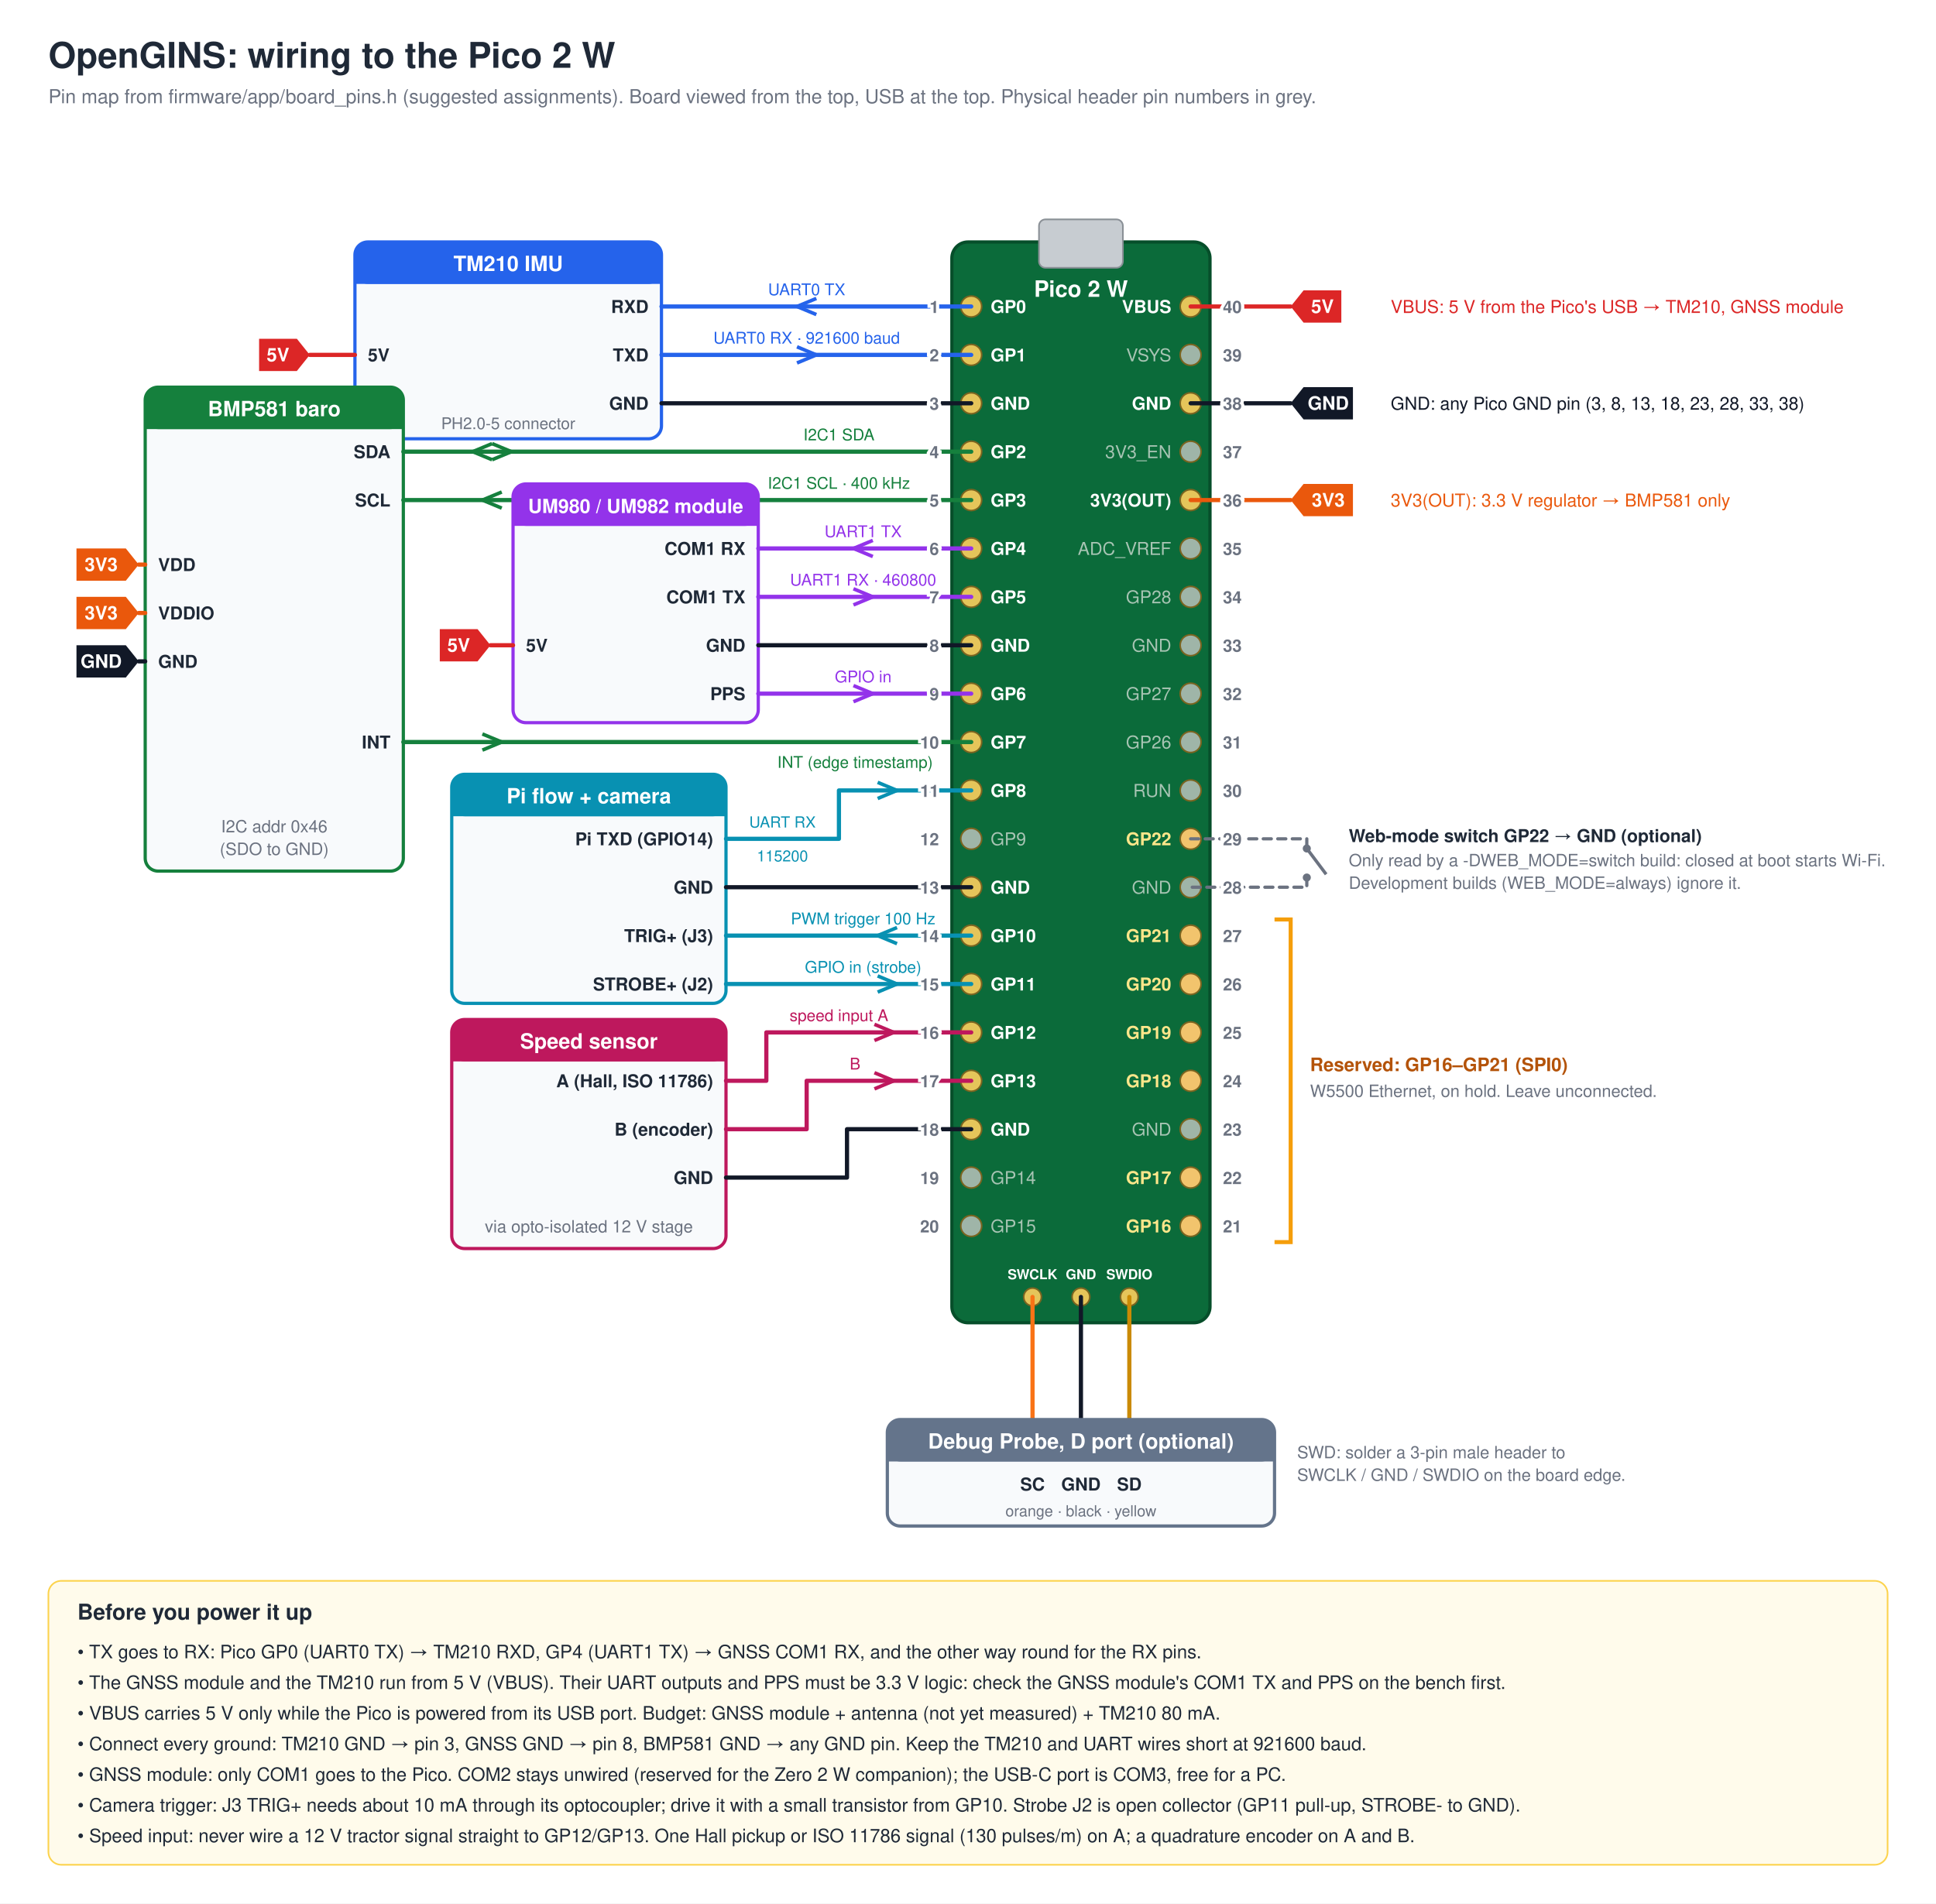
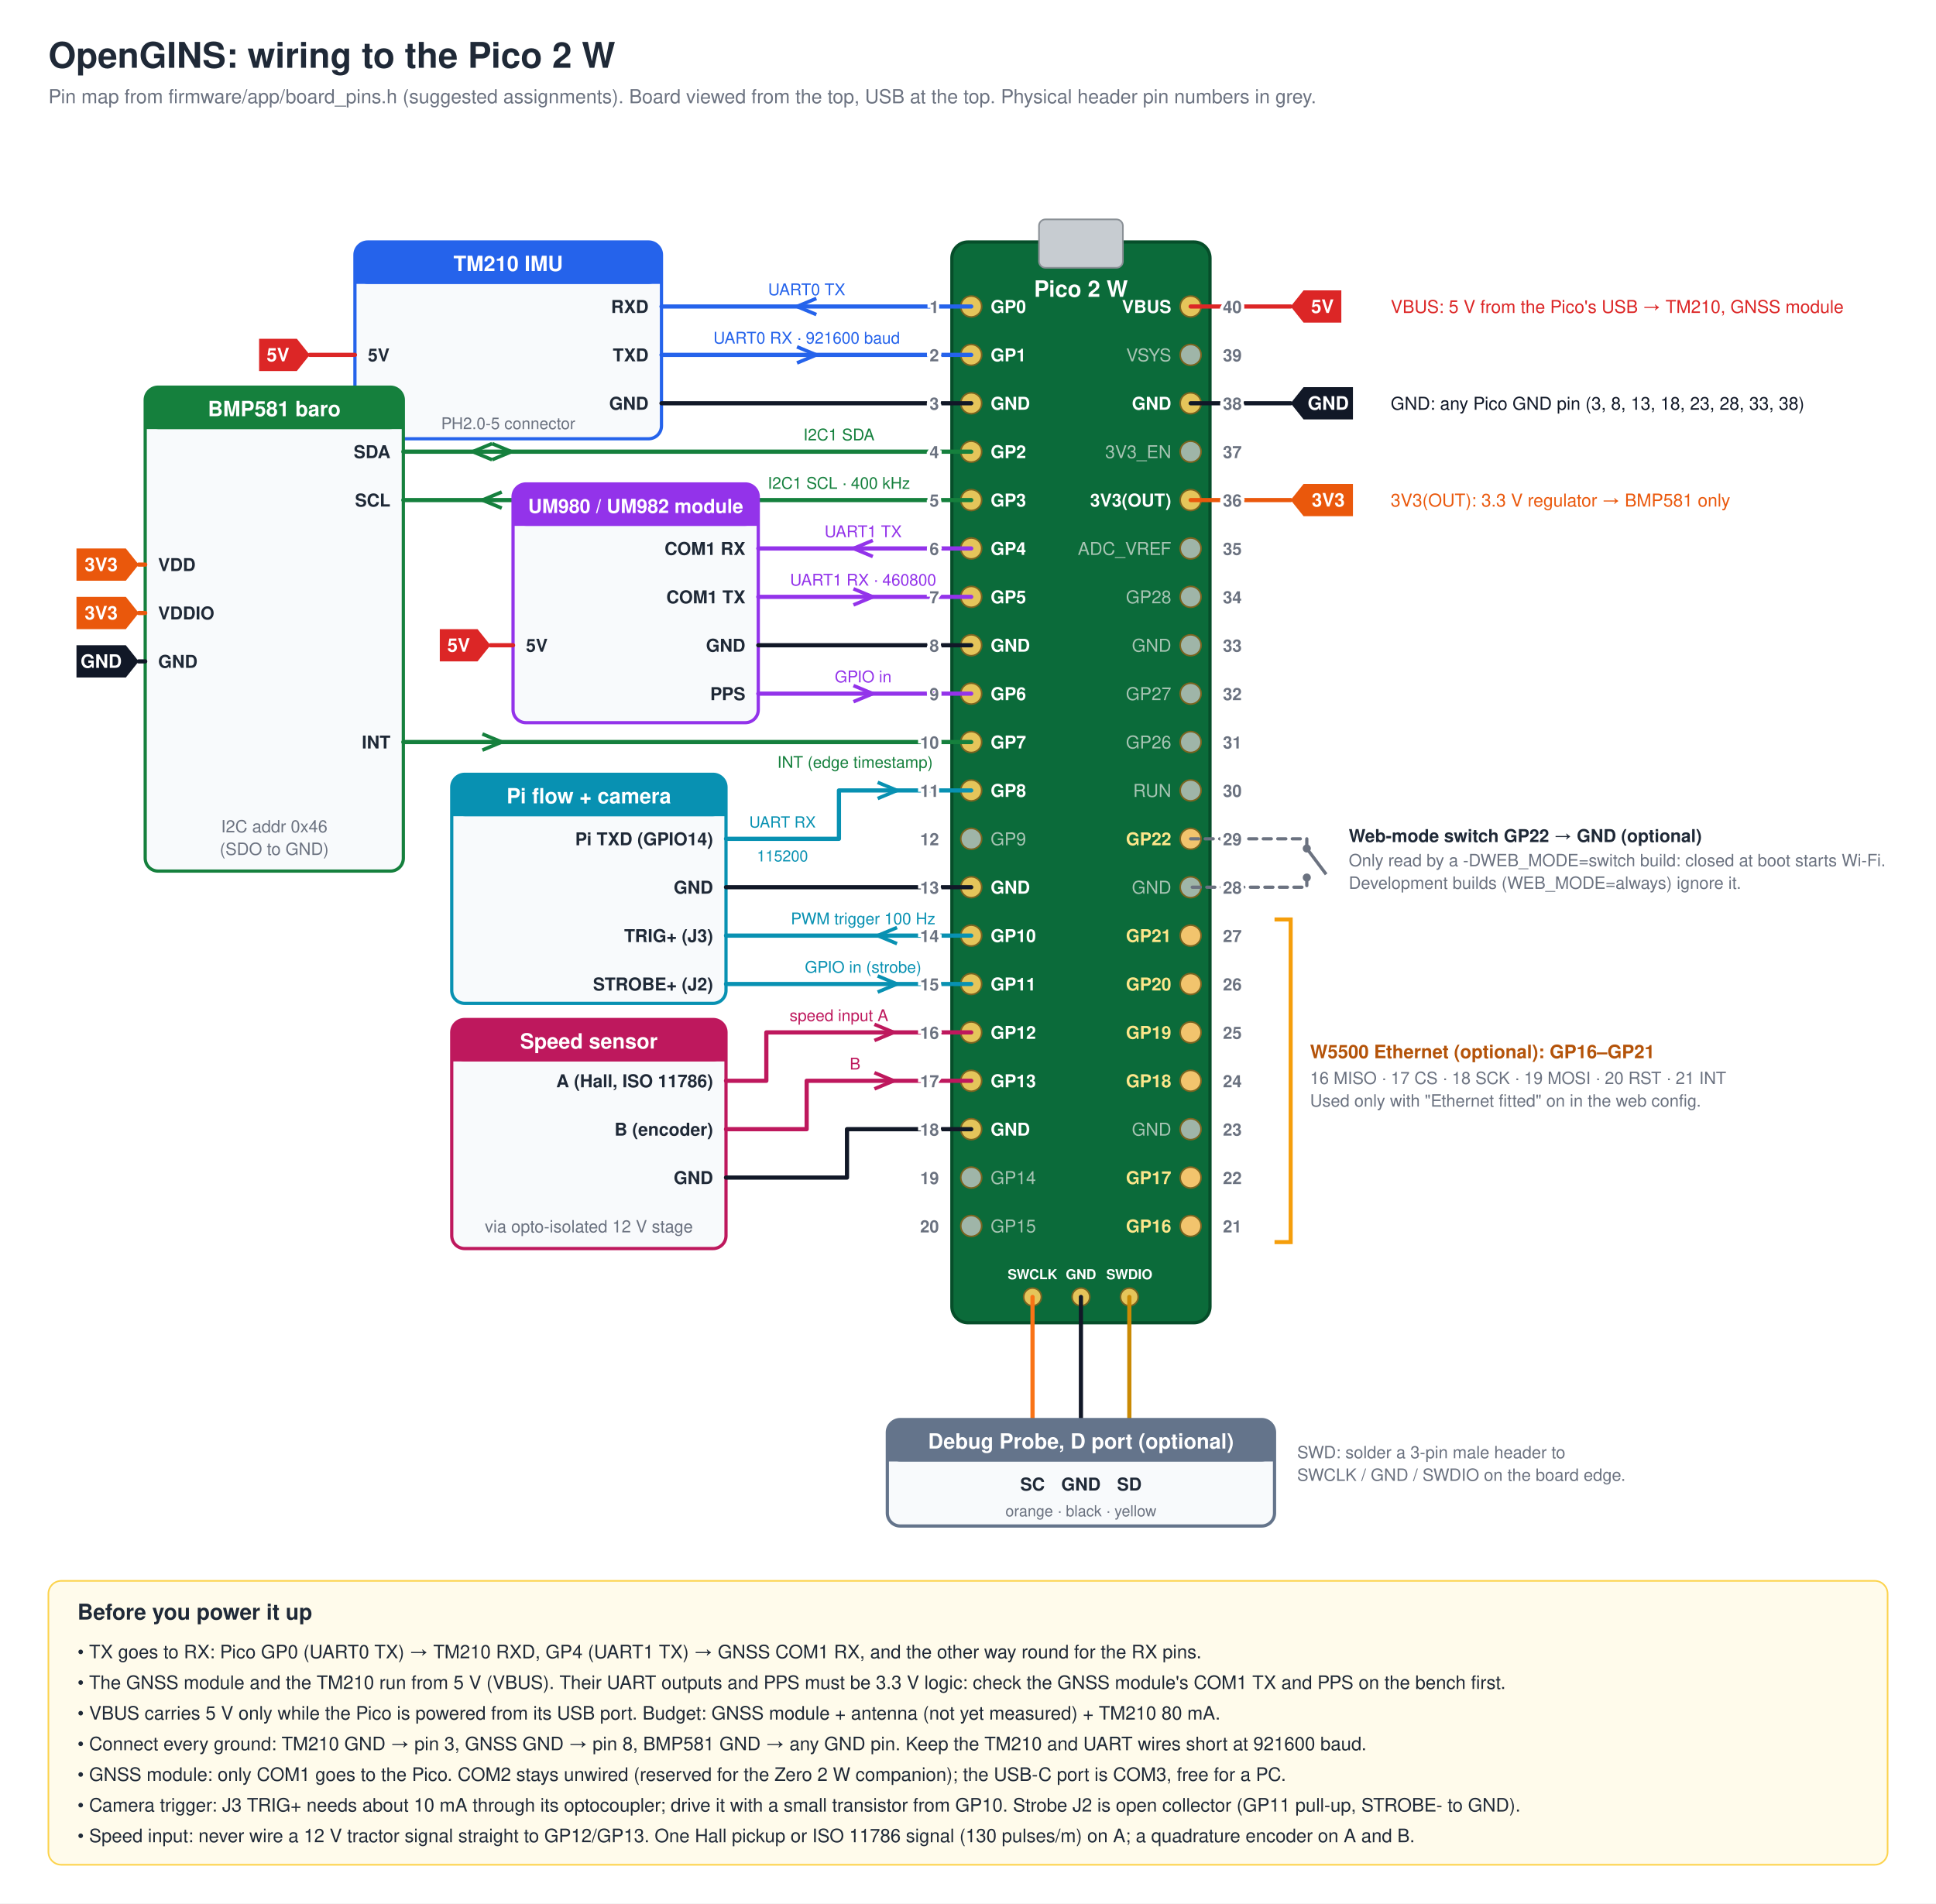
<svg xmlns="http://www.w3.org/2000/svg" viewBox="0 0 1200 1180" width="1200" height="1180" font-family="Segoe UI, Helvetica, Arial, sans-serif">
  <rect width="1200" height="1180" fill="#ffffff" />
  <g transform="translate(50,0)">
    <text x="-20" y="42" font-size="22" text-anchor="start" fill="#1f2937" font-weight="bold">OpenGINS: wiring to the Pico 2 W</text>
    <text x="-20" y="64" font-size="12" text-anchor="start" fill="#6b7280" font-weight="normal">Pin map from firmware/app/board_pins.h (suggested assignments). Board viewed from the top, USB at the top. Physical header pin numbers in grey.</text>
    <rect x="540" y="150" width="160" height="670" rx="10" fill="#0b6b3a" stroke="#064e2a" stroke-width="2" />
    <rect x="594.0" y="136" width="52" height="30" rx="4" fill="#c7ccd1" stroke="#8a9096" />
    <text x="620.0" y="184" font-size="14" text-anchor="middle" fill="#ffffff" font-weight="bold">Pico 2 W</text>
    <circle cx="552" cy="190" r="6.5" fill="#e5c55a" stroke="#7a6420" stroke-width="1" />
    <text x="564" y="194" font-size="11" text-anchor="start" fill="#ffffff" font-weight="bold">GP0</text>
    <circle cx="552" cy="220" r="6.5" fill="#e5c55a" stroke="#7a6420" stroke-width="1" />
    <text x="564" y="224" font-size="11" text-anchor="start" fill="#ffffff" font-weight="bold">GP1</text>
    <circle cx="552" cy="250" r="6.5" fill="#e5c55a" stroke="#7a6420" stroke-width="1" />
    <text x="564" y="254" font-size="11" text-anchor="start" fill="#ffffff" font-weight="bold">GND</text>
    <circle cx="552" cy="280" r="6.5" fill="#e5c55a" stroke="#7a6420" stroke-width="1" />
    <text x="564" y="284" font-size="11" text-anchor="start" fill="#ffffff" font-weight="bold">GP2</text>
    <circle cx="552" cy="310" r="6.5" fill="#e5c55a" stroke="#7a6420" stroke-width="1" />
    <text x="564" y="314" font-size="11" text-anchor="start" fill="#ffffff" font-weight="bold">GP3</text>
    <circle cx="552" cy="340" r="6.5" fill="#e5c55a" stroke="#7a6420" stroke-width="1" />
    <text x="564" y="344" font-size="11" text-anchor="start" fill="#ffffff" font-weight="bold">GP4</text>
    <circle cx="552" cy="370" r="6.5" fill="#e5c55a" stroke="#7a6420" stroke-width="1" />
    <text x="564" y="374" font-size="11" text-anchor="start" fill="#ffffff" font-weight="bold">GP5</text>
    <circle cx="552" cy="400" r="6.5" fill="#e5c55a" stroke="#7a6420" stroke-width="1" />
    <text x="564" y="404" font-size="11" text-anchor="start" fill="#ffffff" font-weight="bold">GND</text>
    <circle cx="552" cy="430" r="6.5" fill="#e5c55a" stroke="#7a6420" stroke-width="1" />
    <text x="564" y="434" font-size="11" text-anchor="start" fill="#ffffff" font-weight="bold">GP6</text>
    <circle cx="552" cy="460" r="6.5" fill="#e5c55a" stroke="#7a6420" stroke-width="1" />
    <text x="564" y="464" font-size="11" text-anchor="start" fill="#ffffff" font-weight="bold">GP7</text>
    <circle cx="552" cy="490" r="6.5" fill="#e5c55a" stroke="#7a6420" stroke-width="1" />
    <text x="564" y="494" font-size="11" text-anchor="start" fill="#ffffff" font-weight="bold">GP8</text>
    <circle cx="552" cy="520" r="6.5" fill="#9fb5a8" stroke="#7a6420" stroke-width="1" />
    <text x="564" y="524" font-size="11" text-anchor="start" fill="#a7c4b3" font-weight="normal">GP9</text>
    <circle cx="552" cy="550" r="6.5" fill="#e5c55a" stroke="#7a6420" stroke-width="1" />
    <text x="564" y="554" font-size="11" text-anchor="start" fill="#ffffff" font-weight="bold">GND</text>
    <circle cx="552" cy="580" r="6.5" fill="#e5c55a" stroke="#7a6420" stroke-width="1" />
    <text x="564" y="584" font-size="11" text-anchor="start" fill="#ffffff" font-weight="bold">GP10</text>
    <circle cx="552" cy="610" r="6.5" fill="#e5c55a" stroke="#7a6420" stroke-width="1" />
    <text x="564" y="614" font-size="11" text-anchor="start" fill="#ffffff" font-weight="bold">GP11</text>
    <circle cx="552" cy="640" r="6.5" fill="#e5c55a" stroke="#7a6420" stroke-width="1" />
    <text x="564" y="644" font-size="11" text-anchor="start" fill="#ffffff" font-weight="bold">GP12</text>
    <circle cx="552" cy="670" r="6.5" fill="#e5c55a" stroke="#7a6420" stroke-width="1" />
    <text x="564" y="674" font-size="11" text-anchor="start" fill="#ffffff" font-weight="bold">GP13</text>
    <circle cx="552" cy="700" r="6.5" fill="#e5c55a" stroke="#7a6420" stroke-width="1" />
    <text x="564" y="704" font-size="11" text-anchor="start" fill="#ffffff" font-weight="bold">GND</text>
    <circle cx="552" cy="730" r="6.5" fill="#9fb5a8" stroke="#7a6420" stroke-width="1" />
    <text x="564" y="734" font-size="11" text-anchor="start" fill="#a7c4b3" font-weight="normal">GP14</text>
    <circle cx="552" cy="760" r="6.5" fill="#9fb5a8" stroke="#7a6420" stroke-width="1" />
    <text x="564" y="764" font-size="11" text-anchor="start" fill="#a7c4b3" font-weight="normal">GP15</text>
    <circle cx="688" cy="190" r="6.5" fill="#e5c55a" stroke="#7a6420" stroke-width="1" />
    <text x="676" y="194" font-size="11" text-anchor="end" fill="#ffffff" font-weight="bold">VBUS</text>
    <circle cx="688" cy="220" r="6.5" fill="#9fb5a8" stroke="#7a6420" stroke-width="1" />
    <text x="676" y="224" font-size="11" text-anchor="end" fill="#a7c4b3" font-weight="normal">VSYS</text>
    <circle cx="688" cy="250" r="6.5" fill="#e5c55a" stroke="#7a6420" stroke-width="1" />
    <text x="676" y="254" font-size="11" text-anchor="end" fill="#ffffff" font-weight="bold">GND</text>
    <circle cx="688" cy="280" r="6.5" fill="#9fb5a8" stroke="#7a6420" stroke-width="1" />
    <text x="676" y="284" font-size="11" text-anchor="end" fill="#a7c4b3" font-weight="normal">3V3_EN</text>
    <circle cx="688" cy="310" r="6.5" fill="#e5c55a" stroke="#7a6420" stroke-width="1" />
    <text x="676" y="314" font-size="11" text-anchor="end" fill="#ffffff" font-weight="bold">3V3(OUT)</text>
    <circle cx="688" cy="340" r="6.5" fill="#9fb5a8" stroke="#7a6420" stroke-width="1" />
    <text x="676" y="344" font-size="11" text-anchor="end" fill="#a7c4b3" font-weight="normal">ADC_VREF</text>
    <circle cx="688" cy="370" r="6.5" fill="#9fb5a8" stroke="#7a6420" stroke-width="1" />
    <text x="676" y="374" font-size="11" text-anchor="end" fill="#a7c4b3" font-weight="normal">GP28</text>
    <circle cx="688" cy="400" r="6.5" fill="#9fb5a8" stroke="#7a6420" stroke-width="1" />
    <text x="676" y="404" font-size="11" text-anchor="end" fill="#a7c4b3" font-weight="normal">GND</text>
    <circle cx="688" cy="430" r="6.5" fill="#9fb5a8" stroke="#7a6420" stroke-width="1" />
    <text x="676" y="434" font-size="11" text-anchor="end" fill="#a7c4b3" font-weight="normal">GP27</text>
    <circle cx="688" cy="460" r="6.5" fill="#9fb5a8" stroke="#7a6420" stroke-width="1" />
    <text x="676" y="464" font-size="11" text-anchor="end" fill="#a7c4b3" font-weight="normal">GP26</text>
    <circle cx="688" cy="490" r="6.5" fill="#9fb5a8" stroke="#7a6420" stroke-width="1" />
    <text x="676" y="494" font-size="11" text-anchor="end" fill="#a7c4b3" font-weight="normal">RUN</text>
    <circle cx="688" cy="520" r="6.5" fill="#f2c46d" stroke="#7a6420" stroke-width="1" />
    <text x="676" y="524" font-size="11" text-anchor="end" fill="#fde68a" font-weight="bold">GP22</text>
    <circle cx="688" cy="550" r="6.5" fill="#9fb5a8" stroke="#7a6420" stroke-width="1" />
    <text x="676" y="554" font-size="11" text-anchor="end" fill="#a7c4b3" font-weight="normal">GND</text>
    <circle cx="688" cy="580" r="6.5" fill="#f2c46d" stroke="#7a6420" stroke-width="1" />
    <text x="676" y="584" font-size="11" text-anchor="end" fill="#fde68a" font-weight="bold">GP21</text>
    <circle cx="688" cy="610" r="6.5" fill="#f2c46d" stroke="#7a6420" stroke-width="1" />
    <text x="676" y="614" font-size="11" text-anchor="end" fill="#fde68a" font-weight="bold">GP20</text>
    <circle cx="688" cy="640" r="6.5" fill="#f2c46d" stroke="#7a6420" stroke-width="1" />
    <text x="676" y="644" font-size="11" text-anchor="end" fill="#fde68a" font-weight="bold">GP19</text>
    <circle cx="688" cy="670" r="6.5" fill="#f2c46d" stroke="#7a6420" stroke-width="1" />
    <text x="676" y="674" font-size="11" text-anchor="end" fill="#fde68a" font-weight="bold">GP18</text>
    <circle cx="688" cy="700" r="6.5" fill="#9fb5a8" stroke="#7a6420" stroke-width="1" />
    <text x="676" y="704" font-size="11" text-anchor="end" fill="#a7c4b3" font-weight="normal">GND</text>
    <circle cx="688" cy="730" r="6.5" fill="#f2c46d" stroke="#7a6420" stroke-width="1" />
    <text x="676" y="734" font-size="11" text-anchor="end" fill="#fde68a" font-weight="bold">GP17</text>
    <circle cx="688" cy="760" r="6.5" fill="#f2c46d" stroke="#7a6420" stroke-width="1" />
    <text x="676" y="764" font-size="11" text-anchor="end" fill="#fde68a" font-weight="bold">GP16</text>
    <circle cx="590.0" cy="804" r="5.5" fill="#e5c55a" stroke="#7a6420" />
    <text x="590.0" y="793" font-size="8.5" text-anchor="middle" fill="#ffffff" font-weight="bold">SWCLK</text>
    <circle cx="620.0" cy="804" r="5.5" fill="#e5c55a" stroke="#7a6420" />
    <text x="620.0" y="793" font-size="8.5" text-anchor="middle" fill="#ffffff" font-weight="bold">GND</text>
    <circle cx="650.0" cy="804" r="5.5" fill="#e5c55a" stroke="#7a6420" />
    <text x="650.0" y="793" font-size="8.5" text-anchor="middle" fill="#ffffff" font-weight="bold">SWDIO</text>
    <rect x="170" y="150" width="190" height="122" rx="8" fill="#f8fafc" stroke="#2563eb" stroke-width="2" />
    <rect x="170" y="150" width="190" height="26" rx="8" fill="#2563eb" />
    <rect x="170" y="166" width="190" height="10" fill="#2563eb" />
    <text x="265.0" y="168" font-size="13" text-anchor="middle" fill="#fff" font-weight="bold">TM210 IMU</text>
    <text x="265.0" y="266" font-size="10" text-anchor="middle" fill="#6b7280" font-weight="normal">PH2.0-5 connector</text>
    <polyline points="360,190 552,190" fill="none" stroke="#2563eb" stroke-width="2.6" stroke-linecap="round" stroke-linejoin="round" />
    <text x="352" y="194" font-size="11" text-anchor="end" fill="#1f2937" font-weight="bold">RXD</text>
    <path d="M456.0,185 L444.0,190 L456.0,195" fill="none" stroke="#2563eb" stroke-width="2.2" stroke-linejoin="round" />
    <polyline points="360,220 552,220" fill="none" stroke="#2563eb" stroke-width="2.6" stroke-linecap="round" stroke-linejoin="round" />
    <text x="352" y="224" font-size="11" text-anchor="end" fill="#1f2937" font-weight="bold">TXD</text>
    <path d="M444.0,215 L456.0,220 L444.0,225" fill="none" stroke="#2563eb" stroke-width="2.2" stroke-linejoin="round" />
    <polyline points="360,250 552,250" fill="none" stroke="#111827" stroke-width="2.6" stroke-linecap="round" stroke-linejoin="round" />
    <text x="352" y="254" font-size="11" text-anchor="end" fill="#1f2937" font-weight="bold">GND</text>
    <text x="450.0" y="183" font-size="10" text-anchor="middle" fill="#2563eb" font-weight="normal">UART0 TX</text>
    <text x="450.0" y="213" font-size="10" text-anchor="middle" fill="#2563eb" font-weight="normal">UART0 RX  · 921600 baud</text>
    <polyline points="170,220 142,220" fill="none" stroke="#dc2626" stroke-width="2.6" stroke-linecap="round" stroke-linejoin="round" />
    <text x="178" y="224" font-size="11" text-anchor="start" fill="#1f2937" font-weight="bold">5V</text>
    <path d="M110.6,210 H134 L142,220 L134,230 H110.6 Z" fill="#dc2626" />
    <text x="122.3" y="224" font-size="11.5" text-anchor="middle" fill="#fff" font-weight="bold">5V</text>
    <rect x="40" y="240" width="160" height="300" rx="8" fill="#f8fafc" stroke="#15803d" stroke-width="2" />
    <rect x="40" y="240" width="160" height="26" rx="8" fill="#15803d" />
    <rect x="40" y="256" width="160" height="10" fill="#15803d" />
    <text x="120.0" y="258" font-size="13" text-anchor="middle" fill="#fff" font-weight="bold">BMP581 baro</text>
    <text x="120.0" y="516" font-size="10.5" text-anchor="middle" fill="#6b7280" font-weight="normal">I2C addr 0x46</text>
    <text x="120.0" y="530" font-size="10.5" text-anchor="middle" fill="#6b7280" font-weight="normal">(SDO to GND)</text>
    <polyline points="200,280 552,280" fill="none" stroke="#15803d" stroke-width="2.6" stroke-linecap="round" stroke-linejoin="round" />
    <text x="192" y="284" font-size="11" text-anchor="end" fill="#1f2937" font-weight="bold">SDA</text>
    <path d="M255,275 L243,280 L255,285" fill="none" stroke="#15803d" stroke-width="2.2" stroke-linejoin="round" />
    <path d="M255,275 L267,280 L255,285" fill="none" stroke="#15803d" stroke-width="2.2" stroke-linejoin="round" />
    <polyline points="200,310 552,310" fill="none" stroke="#15803d" stroke-width="2.6" stroke-linecap="round" stroke-linejoin="round" />
    <text x="192" y="314" font-size="11" text-anchor="end" fill="#1f2937" font-weight="bold">SCL</text>
    <path d="M261,305 L249,310 L261,315" fill="none" stroke="#15803d" stroke-width="2.2" stroke-linejoin="round" />
    <polyline points="200,460 552,460" fill="none" stroke="#15803d" stroke-width="2.6" stroke-linecap="round" stroke-linejoin="round" />
    <text x="192" y="464" font-size="11" text-anchor="end" fill="#1f2937" font-weight="bold">INT</text>
    <path d="M249,455 L261,460 L249,465" fill="none" stroke="#15803d" stroke-width="2.2" stroke-linejoin="round" />
    <text x="470" y="273" font-size="10" text-anchor="middle" fill="#15803d" font-weight="normal">I2C1 SDA</text>
    <text x="470" y="303" font-size="10" text-anchor="middle" fill="#15803d" font-weight="normal">I2C1 SCL · 400 kHz</text>
    <text x="480" y="476" font-size="10" text-anchor="middle" fill="#15803d" font-weight="normal">INT (edge timestamp)</text>
    <polyline points="40,350 36,350" fill="none" stroke="#ea580c" stroke-width="2.6" stroke-linecap="round" stroke-linejoin="round" />
    <text x="48" y="354" font-size="11" text-anchor="start" fill="#1f2937" font-weight="bold">VDD</text>
    <polyline points="40,380 36,380" fill="none" stroke="#ea580c" stroke-width="2.6" stroke-linecap="round" stroke-linejoin="round" />
    <text x="48" y="384" font-size="11" text-anchor="start" fill="#1f2937" font-weight="bold">VDDIO</text>
    <polyline points="40,410 36,410" fill="none" stroke="#111827" stroke-width="2.6" stroke-linecap="round" stroke-linejoin="round" />
    <text x="48" y="414" font-size="11" text-anchor="start" fill="#1f2937" font-weight="bold">GND</text>
    <path d="M-2.6,340 H28 L36,350 L28,360 H-2.6 Z" fill="#ea580c" />
    <text x="12.7" y="354" font-size="11.5" text-anchor="middle" fill="#fff" font-weight="bold">3V3</text>
    <path d="M-2.6,370 H28 L36,380 L28,390 H-2.6 Z" fill="#ea580c" />
    <text x="12.7" y="384" font-size="11.5" text-anchor="middle" fill="#fff" font-weight="bold">3V3</text>
    <path d="M-2.6,400 H28 L36,410 L28,420 H-2.6 Z" fill="#111827" />
    <text x="12.7" y="414" font-size="11.5" text-anchor="middle" fill="#fff" font-weight="bold">GND</text>
    <rect x="268" y="300" width="152" height="148" rx="8" fill="#f8fafc" stroke="#9333ea" stroke-width="2" />
    <rect x="268" y="300" width="152" height="26" rx="8" fill="#9333ea" />
    <rect x="268" y="316" width="152" height="10" fill="#9333ea" />
    <text x="344.0" y="318" font-size="12" text-anchor="middle" fill="#fff" font-weight="bold">UM980 / UM982 module</text>
    <polyline points="420,340 552,340" fill="none" stroke="#9333ea" stroke-width="2.6" stroke-linecap="round" stroke-linejoin="round" />
    <text x="412" y="344" font-size="11" text-anchor="end" fill="#1f2937" font-weight="bold">COM1 RX</text>
    <path d="M491,335 L479,340 L491,345" fill="none" stroke="#9333ea" stroke-width="2.2" stroke-linejoin="round" />
    <polyline points="420,370 552,370" fill="none" stroke="#9333ea" stroke-width="2.6" stroke-linecap="round" stroke-linejoin="round" />
    <text x="412" y="374" font-size="11" text-anchor="end" fill="#1f2937" font-weight="bold">COM1 TX</text>
    <path d="M479,365 L491,370 L479,375" fill="none" stroke="#9333ea" stroke-width="2.2" stroke-linejoin="round" />
    <polyline points="420,400 552,400" fill="none" stroke="#111827" stroke-width="2.6" stroke-linecap="round" stroke-linejoin="round" />
    <text x="412" y="404" font-size="11" text-anchor="end" fill="#1f2937" font-weight="bold">GND</text>
    <polyline points="420,430 552,430" fill="none" stroke="#9333ea" stroke-width="2.6" stroke-linecap="round" stroke-linejoin="round" />
    <text x="412" y="434" font-size="11" text-anchor="end" fill="#1f2937" font-weight="bold">PPS</text>
    <path d="M479,425 L491,430 L479,435" fill="none" stroke="#9333ea" stroke-width="2.2" stroke-linejoin="round" />
    <text x="485" y="333" font-size="10" text-anchor="middle" fill="#9333ea" font-weight="normal">UART1 TX</text>
    <text x="485" y="363" font-size="10" text-anchor="middle" fill="#9333ea" font-weight="normal">UART1 RX · 460800</text>
    <text x="485" y="423" font-size="10" text-anchor="middle" fill="#9333ea" font-weight="normal">GPIO in</text>
    <polyline points="268,400 254,400" fill="none" stroke="#dc2626" stroke-width="2.6" stroke-linecap="round" stroke-linejoin="round" />
    <text x="276" y="404" font-size="11" text-anchor="start" fill="#1f2937" font-weight="bold">5V</text>
    <path d="M222.6,390 H246 L254,400 L246,410 H222.6 Z" fill="#dc2626" />
    <text x="234.3" y="404" font-size="11.5" text-anchor="middle" fill="#fff" font-weight="bold">5V</text>
    <rect x="230" y="480" width="170" height="142" rx="8" fill="#f8fafc" stroke="#0891b2" stroke-width="2" />
    <rect x="230" y="480" width="170" height="26" rx="8" fill="#0891b2" />
    <rect x="230" y="496" width="170" height="10" fill="#0891b2" />
    <text x="315.0" y="498" font-size="13" text-anchor="middle" fill="#fff" font-weight="bold">Pi flow + camera</text>
    <polyline points="400,520 470,520 470,490 552,490" fill="none" stroke="#0891b2" stroke-width="2.6" stroke-linecap="round" stroke-linejoin="round" />
    <text x="392" y="524" font-size="11" text-anchor="end" fill="#1f2937" font-weight="bold">Pi TXD (GPIO14)</text>
    <path d="M494,485 L506,490 L494,495" fill="none" stroke="#0891b2" stroke-width="2.2" stroke-linejoin="round" />
    <text x="435" y="513" font-size="9.5" text-anchor="middle" fill="#0891b2" font-weight="normal">UART RX</text>
    <text x="435" y="534" font-size="9.5" text-anchor="middle" fill="#0891b2" font-weight="normal">115200</text>
    <polyline points="400,550 552,550" fill="none" stroke="#111827" stroke-width="2.6" stroke-linecap="round" stroke-linejoin="round" />
    <text x="392" y="554" font-size="11" text-anchor="end" fill="#1f2937" font-weight="bold">GND</text>
    <polyline points="400,580 552,580" fill="none" stroke="#0891b2" stroke-width="2.6" stroke-linecap="round" stroke-linejoin="round" />
    <text x="392" y="584" font-size="11" text-anchor="end" fill="#1f2937" font-weight="bold">TRIG+ (J3)</text>
    <path d="M506,575 L494,580 L506,585" fill="none" stroke="#0891b2" stroke-width="2.2" stroke-linejoin="round" />
    <text x="485" y="573" font-size="10" text-anchor="middle" fill="#0891b2" font-weight="normal">PWM trigger 100 Hz</text>
    <polyline points="400,610 552,610" fill="none" stroke="#0891b2" stroke-width="2.6" stroke-linecap="round" stroke-linejoin="round" />
    <text x="392" y="614" font-size="11" text-anchor="end" fill="#1f2937" font-weight="bold">STROBE+ (J2)</text>
    <path d="M494,605 L506,610 L494,615" fill="none" stroke="#0891b2" stroke-width="2.2" stroke-linejoin="round" />
    <text x="485" y="603" font-size="10" text-anchor="middle" fill="#0891b2" font-weight="normal">GPIO in (strobe)</text>
    <rect x="230" y="632" width="170" height="142" rx="8" fill="#f8fafc" stroke="#be185d" stroke-width="2" />
    <rect x="230" y="632" width="170" height="26" rx="8" fill="#be185d" />
    <rect x="230" y="648" width="170" height="10" fill="#be185d" />
    <text x="315.0" y="650" font-size="13" text-anchor="middle" fill="#fff" font-weight="bold">Speed sensor</text>
    <text x="315.0" y="764" font-size="10.5" text-anchor="middle" fill="#6b7280" font-weight="normal">via opto-isolated 12 V stage</text>
    <polyline points="400,670 425,670 425,640 552,640" fill="none" stroke="#be185d" stroke-width="2.6" stroke-linecap="round" stroke-linejoin="round" />
    <text x="392" y="674" font-size="11" text-anchor="end" fill="#1f2937" font-weight="bold">A (Hall, ISO 11786)</text>
    <path d="M492,635 L504,640 L492,645" fill="none" stroke="#be185d" stroke-width="2.2" stroke-linejoin="round" />
    <polyline points="400,700 450,700 450,670 552,670" fill="none" stroke="#be185d" stroke-width="2.6" stroke-linecap="round" stroke-linejoin="round" />
    <text x="392" y="704" font-size="11" text-anchor="end" fill="#1f2937" font-weight="bold">B (encoder)</text>
    <path d="M492,665 L504,670 L492,675" fill="none" stroke="#be185d" stroke-width="2.2" stroke-linejoin="round" />
    <polyline points="400,730 475,730 475,700 552,700" fill="none" stroke="#111827" stroke-width="2.6" stroke-linecap="round" stroke-linejoin="round" />
    <text x="392" y="734" font-size="11" text-anchor="end" fill="#1f2937" font-weight="bold">GND</text>
    <text x="470" y="633" font-size="10" text-anchor="middle" fill="#be185d" font-weight="normal">speed input A</text>
    <text x="480" y="663" font-size="10" text-anchor="middle" fill="#be185d" font-weight="normal">B</text>
    <polyline points="688,190 750,190" fill="none" stroke="#dc2626" stroke-width="2.6" stroke-linecap="round" stroke-linejoin="round" />
    <path d="M750,190 L758,180 H781.4 V200 H758 Z" fill="#dc2626" />
    <text x="769.7" y="194" font-size="11.5" text-anchor="middle" fill="#fff" font-weight="bold">5V</text>
    <polyline points="688,250 750,250" fill="none" stroke="#111827" stroke-width="2.6" stroke-linecap="round" stroke-linejoin="round" />
    <path d="M750,250 L758,240 H788.6 V260 H758 Z" fill="#111827" />
    <text x="773.3" y="254" font-size="11.5" text-anchor="middle" fill="#fff" font-weight="bold">GND</text>
    <polyline points="688,310 750,310" fill="none" stroke="#ea580c" stroke-width="2.6" stroke-linecap="round" stroke-linejoin="round" />
    <path d="M750,310 L758,300 H788.6 V320 H758 Z" fill="#ea580c" />
    <text x="773.3" y="314" font-size="11.5" text-anchor="middle" fill="#fff" font-weight="bold">3V3</text>
    <text x="812" y="194" font-size="11" text-anchor="start" fill="#dc2626" font-weight="normal">VBUS: 5 V from the Pico's USB → TM210, GNSS module</text>
    <text x="812" y="254" font-size="11" text-anchor="start" fill="#111827" font-weight="normal">GND: any Pico GND pin (3, 8, 13, 18, 23, 28, 33, 38)</text>
    <text x="812" y="314" font-size="11" text-anchor="start" fill="#ea580c" font-weight="normal">3V3(OUT): 3.3 V regulator → BMP581 only</text>
    <polyline points="688,520 760,520 760,526" fill="none" stroke="#6b7280" stroke-width="2" stroke-linecap="round" stroke-linejoin="round" stroke-dasharray="5 4" />
    <polyline points="760,544 760,550 688,550" fill="none" stroke="#6b7280" stroke-width="2" stroke-linecap="round" stroke-linejoin="round" stroke-dasharray="5 4" />
    <line x1="760" y1="526" x2="772" y2="542" stroke="#6b7280" stroke-width="2" />
    <circle cx="760" cy="526" r="2.5" fill="#6b7280" />
    <circle cx="760" cy="544" r="2.5" fill="#6b7280" />
    <text x="786" y="522" font-size="11" text-anchor="start" fill="#1f2937" font-weight="bold">Web-mode switch GP22 → GND (optional)</text>
    <text x="786" y="537" font-size="10.5" text-anchor="start" fill="#6b7280" font-weight="normal">Only read by a -DWEB_MODE=switch build: closed at boot starts Wi-Fi.</text>
    <text x="786" y="551" font-size="10.5" text-anchor="start" fill="#6b7280" font-weight="normal">Development builds (WEB_MODE=always) ignore it.</text>
    <path d="M740,570 h10 V770 h-10" fill="none" stroke="#f59e0b" stroke-width="2.5" />
-     <text x="762" y="664.0" font-size="11.5" text-anchor="start" fill="#b45309" font-weight="bold">Reserved: GP16–GP21 (SPI0)</text>
-     <text x="762" y="680.0" font-size="10.5" text-anchor="start" fill="#6b7280" font-weight="normal">W5500 Ethernet, on hold. Leave unconnected.</text>
+     <text x="762" y="656.0" font-size="11.5" text-anchor="start" fill="#b45309" font-weight="bold">W5500 Ethernet (optional): GP16–GP21</text>
+     <text x="762" y="672.0" font-size="10.5" text-anchor="start" fill="#6b7280" font-weight="normal">16 MISO · 17 CS · 18 SCK · 19 MOSI · 20 RST · 21 INT</text>
+     <text x="762" y="686.0" font-size="10.5" text-anchor="start" fill="#6b7280" font-weight="normal">Used only with "Ethernet fitted" on in the web config.</text>
    <polyline points="590.0,804 590.0,880" fill="none" stroke="#f97316" stroke-width="2.6" stroke-linecap="round" stroke-linejoin="round" />
    <polyline points="620.0,804 620.0,880" fill="none" stroke="#111827" stroke-width="2.6" stroke-linecap="round" stroke-linejoin="round" />
    <polyline points="650.0,804 650.0,880" fill="none" stroke="#ca8a04" stroke-width="2.6" stroke-linecap="round" stroke-linejoin="round" />
    <rect x="500.0" y="880" width="240.0" height="66" rx="8" fill="#f8fafc" stroke="#64748b" stroke-width="2" />
    <rect x="500.0" y="880" width="240.0" height="26" rx="8" fill="#64748b" />
    <rect x="500.0" y="896" width="240.0" height="10" fill="#64748b" />
    <text x="620.0" y="898" font-size="13" text-anchor="middle" fill="#fff" font-weight="bold">Debug Probe, D port (optional)</text>
    <text x="590.0" y="924" font-size="11" text-anchor="middle" fill="#1f2937" font-weight="bold">SC</text>
    <text x="620.0" y="924" font-size="11" text-anchor="middle" fill="#1f2937" font-weight="bold">GND</text>
    <text x="650.0" y="924" font-size="11" text-anchor="middle" fill="#1f2937" font-weight="bold">SD</text>
    <text x="620.0" y="940" font-size="9.5" text-anchor="middle" fill="#6b7280" font-weight="normal">orange · black · yellow</text>
    <text x="754.0" y="904" font-size="10.5" text-anchor="start" fill="#6b7280" font-weight="normal">SWD: solder a 3-pin male header to</text>
    <text x="754.0" y="918" font-size="10.5" text-anchor="start" fill="#6b7280" font-weight="normal">SWCLK / GND / SWDIO on the board edge.</text>
    <text x="532" y="194" font-size="10.5" text-anchor="end" fill="#6b7280" font-weight="bold" stroke="#ffffff" stroke-width="4" paint-order="stroke">1</text>
    <text x="532" y="224" font-size="10.5" text-anchor="end" fill="#6b7280" font-weight="bold" stroke="#ffffff" stroke-width="4" paint-order="stroke">2</text>
    <text x="532" y="254" font-size="10.5" text-anchor="end" fill="#6b7280" font-weight="bold" stroke="#ffffff" stroke-width="4" paint-order="stroke">3</text>
    <text x="532" y="284" font-size="10.5" text-anchor="end" fill="#6b7280" font-weight="bold" stroke="#ffffff" stroke-width="4" paint-order="stroke">4</text>
    <text x="532" y="314" font-size="10.5" text-anchor="end" fill="#6b7280" font-weight="bold" stroke="#ffffff" stroke-width="4" paint-order="stroke">5</text>
    <text x="532" y="344" font-size="10.5" text-anchor="end" fill="#6b7280" font-weight="bold" stroke="#ffffff" stroke-width="4" paint-order="stroke">6</text>
    <text x="532" y="374" font-size="10.5" text-anchor="end" fill="#6b7280" font-weight="bold" stroke="#ffffff" stroke-width="4" paint-order="stroke">7</text>
    <text x="532" y="404" font-size="10.5" text-anchor="end" fill="#6b7280" font-weight="bold" stroke="#ffffff" stroke-width="4" paint-order="stroke">8</text>
    <text x="532" y="434" font-size="10.5" text-anchor="end" fill="#6b7280" font-weight="bold" stroke="#ffffff" stroke-width="4" paint-order="stroke">9</text>
    <text x="532" y="464" font-size="10.5" text-anchor="end" fill="#6b7280" font-weight="bold" stroke="#ffffff" stroke-width="4" paint-order="stroke">10</text>
    <text x="532" y="494" font-size="10.5" text-anchor="end" fill="#6b7280" font-weight="bold" stroke="#ffffff" stroke-width="4" paint-order="stroke">11</text>
    <text x="532" y="524" font-size="10.5" text-anchor="end" fill="#6b7280" font-weight="bold" stroke="#ffffff" stroke-width="4" paint-order="stroke">12</text>
    <text x="532" y="554" font-size="10.5" text-anchor="end" fill="#6b7280" font-weight="bold" stroke="#ffffff" stroke-width="4" paint-order="stroke">13</text>
    <text x="532" y="584" font-size="10.5" text-anchor="end" fill="#6b7280" font-weight="bold" stroke="#ffffff" stroke-width="4" paint-order="stroke">14</text>
    <text x="532" y="614" font-size="10.5" text-anchor="end" fill="#6b7280" font-weight="bold" stroke="#ffffff" stroke-width="4" paint-order="stroke">15</text>
    <text x="532" y="644" font-size="10.5" text-anchor="end" fill="#6b7280" font-weight="bold" stroke="#ffffff" stroke-width="4" paint-order="stroke">16</text>
    <text x="532" y="674" font-size="10.5" text-anchor="end" fill="#6b7280" font-weight="bold" stroke="#ffffff" stroke-width="4" paint-order="stroke">17</text>
    <text x="532" y="704" font-size="10.5" text-anchor="end" fill="#6b7280" font-weight="bold" stroke="#ffffff" stroke-width="4" paint-order="stroke">18</text>
    <text x="532" y="734" font-size="10.5" text-anchor="end" fill="#6b7280" font-weight="bold" stroke="#ffffff" stroke-width="4" paint-order="stroke">19</text>
    <text x="532" y="764" font-size="10.5" text-anchor="end" fill="#6b7280" font-weight="bold" stroke="#ffffff" stroke-width="4" paint-order="stroke">20</text>
    <text x="708" y="194" font-size="10.5" text-anchor="start" fill="#6b7280" font-weight="bold" stroke="#ffffff" stroke-width="4" paint-order="stroke">40</text>
    <text x="708" y="224" font-size="10.5" text-anchor="start" fill="#6b7280" font-weight="bold" stroke="#ffffff" stroke-width="4" paint-order="stroke">39</text>
    <text x="708" y="254" font-size="10.5" text-anchor="start" fill="#6b7280" font-weight="bold" stroke="#ffffff" stroke-width="4" paint-order="stroke">38</text>
    <text x="708" y="284" font-size="10.5" text-anchor="start" fill="#6b7280" font-weight="bold" stroke="#ffffff" stroke-width="4" paint-order="stroke">37</text>
    <text x="708" y="314" font-size="10.5" text-anchor="start" fill="#6b7280" font-weight="bold" stroke="#ffffff" stroke-width="4" paint-order="stroke">36</text>
    <text x="708" y="344" font-size="10.5" text-anchor="start" fill="#6b7280" font-weight="bold" stroke="#ffffff" stroke-width="4" paint-order="stroke">35</text>
    <text x="708" y="374" font-size="10.5" text-anchor="start" fill="#6b7280" font-weight="bold" stroke="#ffffff" stroke-width="4" paint-order="stroke">34</text>
    <text x="708" y="404" font-size="10.5" text-anchor="start" fill="#6b7280" font-weight="bold" stroke="#ffffff" stroke-width="4" paint-order="stroke">33</text>
    <text x="708" y="434" font-size="10.5" text-anchor="start" fill="#6b7280" font-weight="bold" stroke="#ffffff" stroke-width="4" paint-order="stroke">32</text>
    <text x="708" y="464" font-size="10.5" text-anchor="start" fill="#6b7280" font-weight="bold" stroke="#ffffff" stroke-width="4" paint-order="stroke">31</text>
    <text x="708" y="494" font-size="10.5" text-anchor="start" fill="#6b7280" font-weight="bold" stroke="#ffffff" stroke-width="4" paint-order="stroke">30</text>
    <text x="708" y="524" font-size="10.5" text-anchor="start" fill="#6b7280" font-weight="bold" stroke="#ffffff" stroke-width="4" paint-order="stroke">29</text>
    <text x="708" y="554" font-size="10.5" text-anchor="start" fill="#6b7280" font-weight="bold" stroke="#ffffff" stroke-width="4" paint-order="stroke">28</text>
    <text x="708" y="584" font-size="10.5" text-anchor="start" fill="#6b7280" font-weight="bold" stroke="#ffffff" stroke-width="4" paint-order="stroke">27</text>
    <text x="708" y="614" font-size="10.5" text-anchor="start" fill="#6b7280" font-weight="bold" stroke="#ffffff" stroke-width="4" paint-order="stroke">26</text>
    <text x="708" y="644" font-size="10.5" text-anchor="start" fill="#6b7280" font-weight="bold" stroke="#ffffff" stroke-width="4" paint-order="stroke">25</text>
    <text x="708" y="674" font-size="10.5" text-anchor="start" fill="#6b7280" font-weight="bold" stroke="#ffffff" stroke-width="4" paint-order="stroke">24</text>
    <text x="708" y="704" font-size="10.5" text-anchor="start" fill="#6b7280" font-weight="bold" stroke="#ffffff" stroke-width="4" paint-order="stroke">23</text>
    <text x="708" y="734" font-size="10.5" text-anchor="start" fill="#6b7280" font-weight="bold" stroke="#ffffff" stroke-width="4" paint-order="stroke">22</text>
    <text x="708" y="764" font-size="10.5" text-anchor="start" fill="#6b7280" font-weight="bold" stroke="#ffffff" stroke-width="4" paint-order="stroke">21</text>
    <rect x="-20" y="980" width="1140" height="176" rx="8" fill="#fffbeb" stroke="#fcd34d" />
    <text x="-2" y="1004" font-size="13.5" text-anchor="start" fill="#1f2937" font-weight="bold">Before you power it up</text>
    <text x="-2" y="1028" font-size="11.5" text-anchor="start" fill="#1f2937" font-weight="normal">• TX goes to RX: Pico GP0 (UART0 TX) → TM210 RXD, GP4 (UART1 TX) → GNSS COM1 RX, and the other way round for the RX pins.</text>
    <text x="-2" y="1047" font-size="11.5" text-anchor="start" fill="#1f2937" font-weight="normal">• The GNSS module and the TM210 run from 5 V (VBUS). Their UART outputs and PPS must be 3.3 V logic: check the GNSS module's COM1 TX and PPS on the bench first.</text>
    <text x="-2" y="1066" font-size="11.5" text-anchor="start" fill="#1f2937" font-weight="normal">• VBUS carries 5 V only while the Pico is powered from its USB port. Budget: GNSS module + antenna (not yet measured) + TM210 80 mA.</text>
    <text x="-2" y="1085" font-size="11.5" text-anchor="start" fill="#1f2937" font-weight="normal">• Connect every ground: TM210 GND → pin 3, GNSS GND → pin 8, BMP581 GND → any GND pin. Keep the TM210 and UART wires short at 921600 baud.</text>
    <text x="-2" y="1104" font-size="11.5" text-anchor="start" fill="#1f2937" font-weight="normal">• GNSS module: only COM1 goes to the Pico. COM2 stays unwired (reserved for the Zero 2 W companion); the USB-C port is COM3, free for a PC.</text>
    <text x="-2" y="1123" font-size="11.5" text-anchor="start" fill="#1f2937" font-weight="normal">• Camera trigger: J3 TRIG+ needs about 10 mA through its optocoupler; drive it with a small transistor from GP10. Strobe J2 is open collector (GP11 pull-up, STROBE- to GND).</text>
    <text x="-2" y="1142" font-size="11.5" text-anchor="start" fill="#1f2937" font-weight="normal">• Speed input: never wire a 12 V tractor signal straight to GP12/GP13. One Hall pickup or ISO 11786 signal (130 pulses/m) on A; a quadrature encoder on A and B.</text>
  </g>
</svg>
